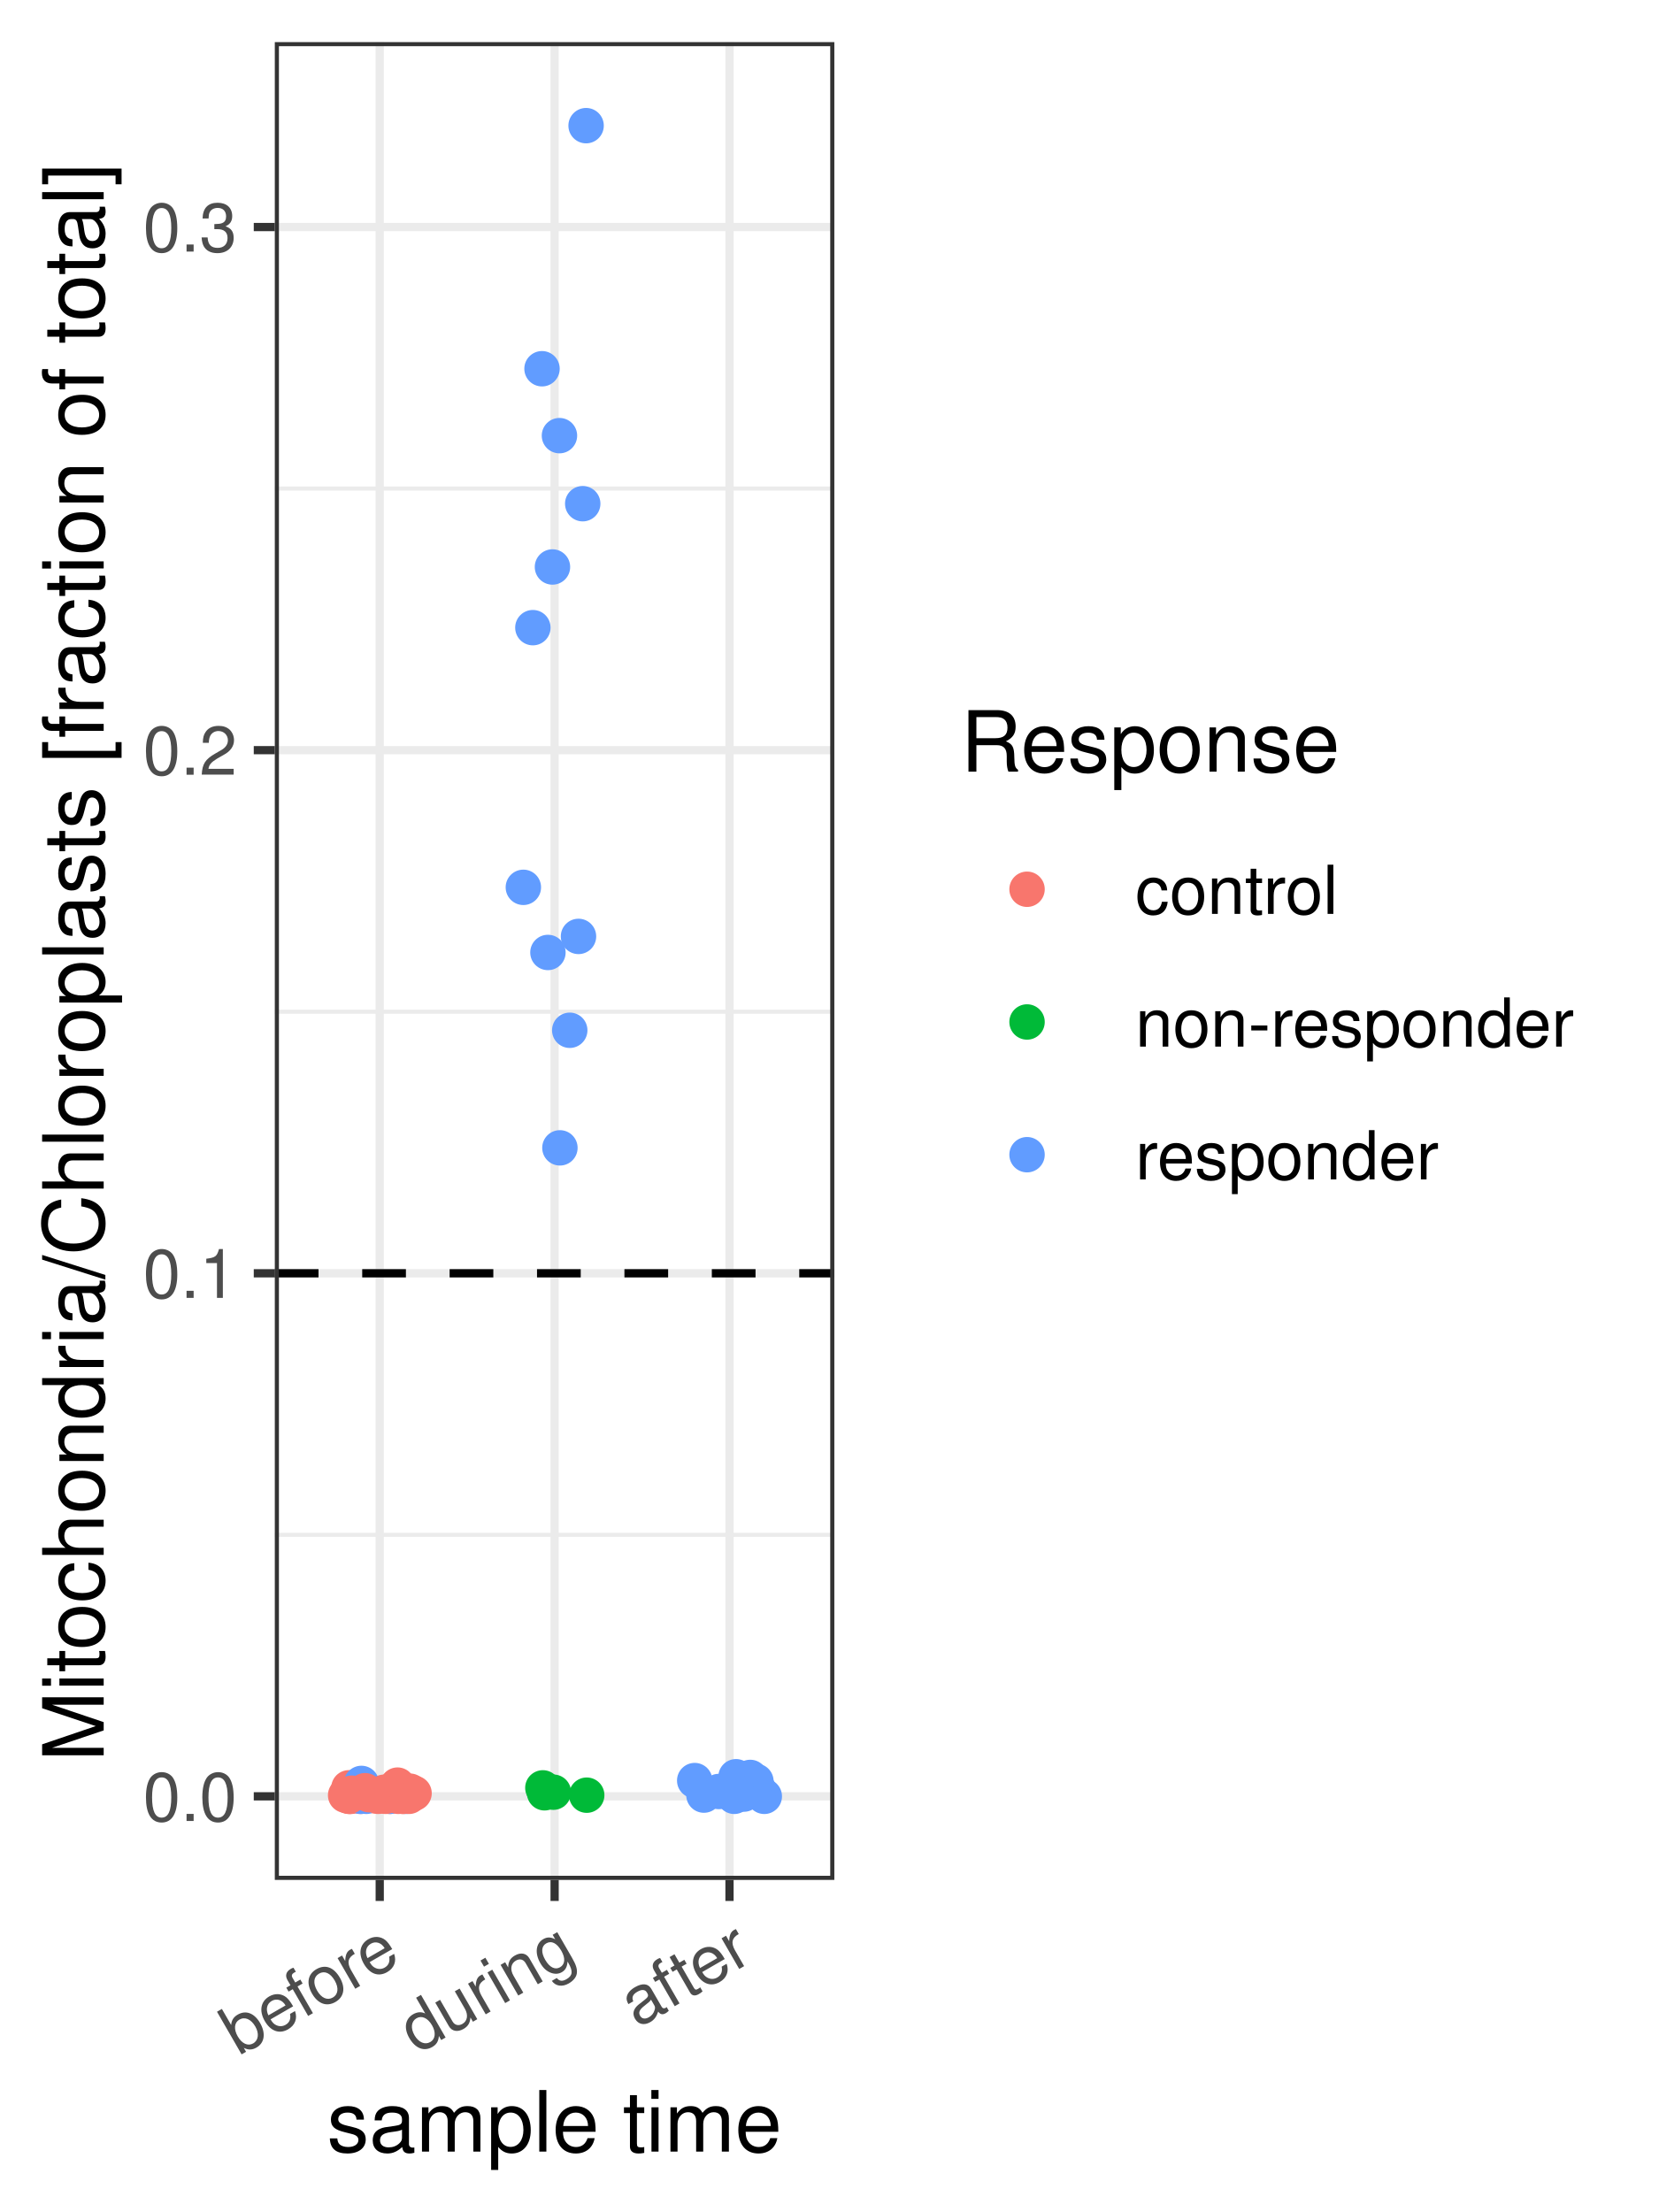
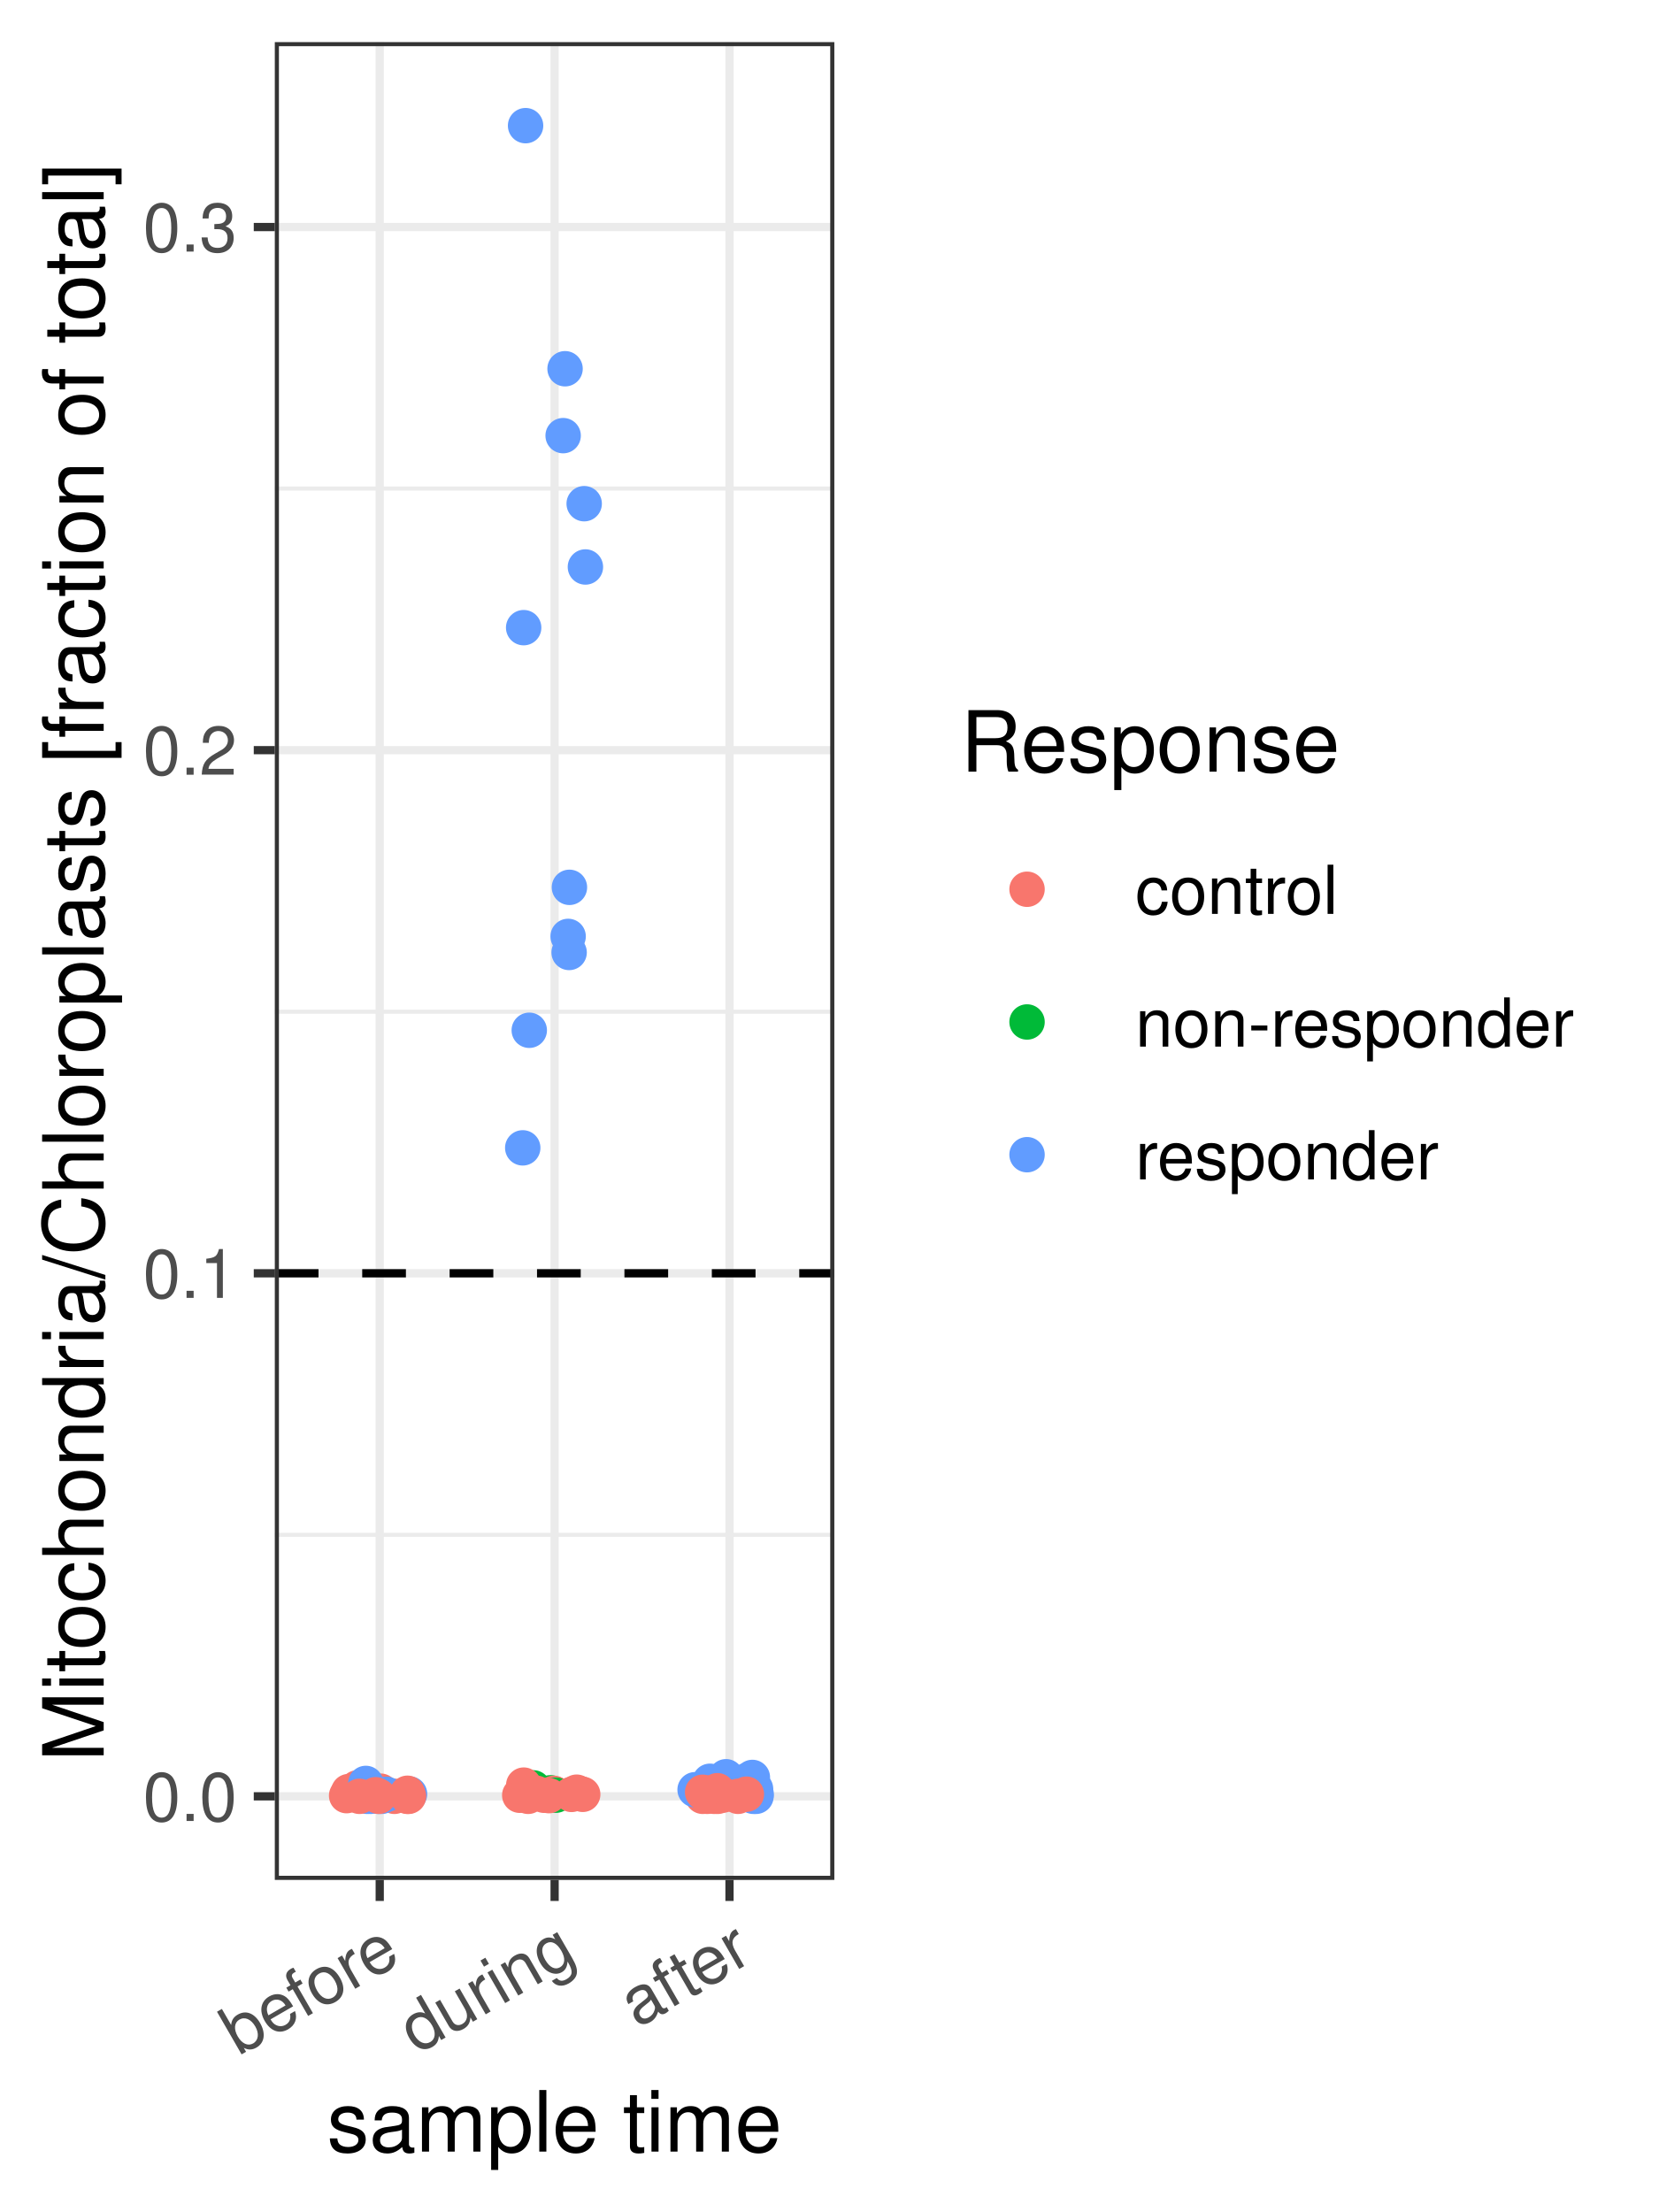
<svg xmlns="http://www.w3.org/2000/svg" viewBox="0 0 216.00 288.00">
  <defs>
    <style type="text/css">
    line, polyline, polygon, path, rect, circle {
      fill: none;
      stroke: #000000;
      stroke-linecap: round;
      stroke-linejoin: round;
      stroke-miterlimit: 10.00;
    }
  </style>
  </defs>
  <rect width="100%" height="100%" style="stroke: none; fill: #FFFFFF;" />
  <rect x="0.00" y="0.00" width="216.00" height="288.00" style="stroke-width: 1.07; stroke: #FFFFFF; fill: #FFFFFF;" />
  <defs>
    <clipPath id="cpMzUuNzh8MTA4LjY0fDI0NC43Nnw1LjQ4">
      <rect x="35.78" y="5.48" width="72.85" height="239.28" />
    </clipPath>
  </defs>
  <rect x="35.78" y="5.48" width="72.85" height="239.28" style="stroke-width: 1.07; stroke: none; fill: #FFFFFF;" clip-path="url(#cpMzUuNzh8MTA4LjY0fDI0NC43Nnw1LjQ4)" />
  <polyline points="35.78,199.83 108.64,199.83 " style="stroke-width: 0.53; stroke: #EBEBEB; stroke-linecap: butt;" clip-path="url(#cpMzUuNzh8MTA4LjY0fDI0NC43Nnw1LjQ4)" />
  <polyline points="35.78,131.72 108.64,131.72 " style="stroke-width: 0.53; stroke: #EBEBEB; stroke-linecap: butt;" clip-path="url(#cpMzUuNzh8MTA4LjY0fDI0NC43Nnw1LjQ4)" />
  <polyline points="35.78,63.61 108.64,63.61 " style="stroke-width: 0.53; stroke: #EBEBEB; stroke-linecap: butt;" clip-path="url(#cpMzUuNzh8MTA4LjY0fDI0NC43Nnw1LjQ4)" />
  <polyline points="35.78,233.88 108.64,233.88 " style="stroke-width: 1.07; stroke: #EBEBEB; stroke-linecap: butt;" clip-path="url(#cpMzUuNzh8MTA4LjY0fDI0NC43Nnw1LjQ4)" />
  <polyline points="35.78,165.78 108.64,165.78 " style="stroke-width: 1.07; stroke: #EBEBEB; stroke-linecap: butt;" clip-path="url(#cpMzUuNzh8MTA4LjY0fDI0NC43Nnw1LjQ4)" />
  <polyline points="35.78,97.67 108.64,97.67 " style="stroke-width: 1.07; stroke: #EBEBEB; stroke-linecap: butt;" clip-path="url(#cpMzUuNzh8MTA4LjY0fDI0NC43Nnw1LjQ4)" />
  <polyline points="35.78,29.56 108.64,29.56 " style="stroke-width: 1.07; stroke: #EBEBEB; stroke-linecap: butt;" clip-path="url(#cpMzUuNzh8MTA4LjY0fDI0NC43Nnw1LjQ4)" />
  <polyline points="49.44,244.76 49.44,5.48 " style="stroke-width: 1.07; stroke: #EBEBEB; stroke-linecap: butt;" clip-path="url(#cpMzUuNzh8MTA4LjY0fDI0NC43Nnw1LjQ4)" />
  <polyline points="72.21,244.76 72.21,5.48 " style="stroke-width: 1.07; stroke: #EBEBEB; stroke-linecap: butt;" clip-path="url(#cpMzUuNzh8MTA4LjY0fDI0NC43Nnw1LjQ4)" />
  <polyline points="94.98,244.76 94.98,5.48 " style="stroke-width: 1.07; stroke: #EBEBEB; stroke-linecap: butt;" clip-path="url(#cpMzUuNzh8MTA4LjY0fDI0NC43Nnw1LjQ4)" />
  <line x1="35.78" y1="165.78" x2="108.64" y2="165.78" style="stroke-width: 1.07; stroke-dasharray: 5.69,5.69; stroke-linecap: butt;" clip-path="url(#cpMzUuNzh8MTA4LjY0fDI0NC43Nnw1LjQ4)" />
-   <circle cx="52.88" cy="233.58" r="1.95" style="stroke-width: 0.71; stroke: #619CFF; fill: #619CFF;" clip-path="url(#cpMzUuNzh8MTA4LjY0fDI0NC43Nnw1LjQ4)" />
-   <circle cx="71.34" cy="124.01" r="1.95" style="stroke-width: 0.71; stroke: #619CFF; fill: #619CFF;" clip-path="url(#cpMzUuNzh8MTA4LjY0fDI0NC43Nnw1LjQ4)" />
-   <circle cx="95.83" cy="231.33" r="1.95" style="stroke-width: 0.71; stroke: #619CFF; fill: #619CFF;" clip-path="url(#cpMzUuNzh8MTA4LjY0fDI0NC43Nnw1LjQ4)" />
-   <circle cx="93.59" cy="233.25" r="1.95" style="stroke-width: 0.71; stroke: #619CFF; fill: #619CFF;" clip-path="url(#cpMzUuNzh8MTA4LjY0fDI0NC43Nnw1LjQ4)" />
-   <circle cx="52.86" cy="233.88" r="1.95" style="stroke-width: 0.71; stroke: #619CFF; fill: #619CFF;" clip-path="url(#cpMzUuNzh8MTA4LjY0fDI0NC43Nnw1LjQ4)" />
-   <circle cx="71.93" cy="73.82" r="1.95" style="stroke-width: 0.71; stroke: #619CFF; fill: #619CFF;" clip-path="url(#cpMzUuNzh8MTA4LjY0fDI0NC43Nnw1LjQ4)" />
-   <circle cx="97.68" cy="231.42" r="1.95" style="stroke-width: 0.71; stroke: #619CFF; fill: #619CFF;" clip-path="url(#cpMzUuNzh8MTA4LjY0fDI0NC43Nnw1LjQ4)" />
-   <circle cx="98.42" cy="231.92" r="1.95" style="stroke-width: 0.71; stroke: #619CFF; fill: #619CFF;" clip-path="url(#cpMzUuNzh8MTA4LjY0fDI0NC43Nnw1LjQ4)" />
-   <circle cx="45.57" cy="233.58" r="1.95" style="stroke-width: 0.71; stroke: #619CFF; fill: #619CFF;" clip-path="url(#cpMzUuNzh8MTA4LjY0fDI0NC43Nnw1LjQ4)" />
-   <circle cx="70.57" cy="48.01" r="1.95" style="stroke-width: 0.71; stroke: #619CFF; fill: #619CFF;" clip-path="url(#cpMzUuNzh8MTA4LjY0fDI0NC43Nnw1LjQ4)" />
-   <circle cx="91.65" cy="233.72" r="1.95" style="stroke-width: 0.71; stroke: #619CFF; fill: #619CFF;" clip-path="url(#cpMzUuNzh8MTA4LjY0fDI0NC43Nnw1LjQ4)" />
-   <circle cx="99.51" cy="233.88" r="1.95" style="stroke-width: 0.71; stroke: #619CFF; fill: #619CFF;" clip-path="url(#cpMzUuNzh8MTA4LjY0fDI0NC43Nnw1LjQ4)" />
-   <circle cx="70.90" cy="233.42" r="1.95" style="stroke-width: 0.71; stroke: #00BA38; fill: #00BA38;" clip-path="url(#cpMzUuNzh8MTA4LjY0fDI0NC43Nnw1LjQ4)" />
-   <circle cx="70.68" cy="232.78" r="1.95" style="stroke-width: 0.71; stroke: #00BA38; fill: #00BA38;" clip-path="url(#cpMzUuNzh8MTA4LjY0fDI0NC43Nnw1LjQ4)" />
-   <circle cx="72.90" cy="149.45" r="1.95" style="stroke-width: 0.71; stroke: #619CFF; fill: #619CFF;" clip-path="url(#cpMzUuNzh8MTA4LjY0fDI0NC43Nnw1LjQ4)" />
-   <circle cx="72.84" cy="56.72" r="1.95" style="stroke-width: 0.71; stroke: #619CFF; fill: #619CFF;" clip-path="url(#cpMzUuNzh8MTA4LjY0fDI0NC43Nnw1LjQ4)" />
-   <circle cx="75.87" cy="65.58" r="1.95" style="stroke-width: 0.71; stroke: #619CFF; fill: #619CFF;" clip-path="url(#cpMzUuNzh8MTA4LjY0fDI0NC43Nnw1LjQ4)" />
-   <circle cx="46.28" cy="233.64" r="1.95" style="stroke-width: 0.71; stroke: #F8766D; fill: #F8766D;" clip-path="url(#cpMzUuNzh8MTA4LjY0fDI0NC43Nnw1LjQ4)" />
-   <circle cx="48.64" cy="233.79" r="1.95" style="stroke-width: 0.71; stroke: #F8766D; fill: #F8766D;" clip-path="url(#cpMzUuNzh8MTA4LjY0fDI0NC43Nnw1LjQ4)" />
-   <circle cx="45.92" cy="233.49" r="1.95" style="stroke-width: 0.71; stroke: #F8766D; fill: #F8766D;" clip-path="url(#cpMzUuNzh8MTA4LjY0fDI0NC43Nnw1LjQ4)" />
-   <circle cx="45.51" cy="233.88" r="1.95" style="stroke-width: 0.71; stroke: #F8766D; fill: #F8766D;" clip-path="url(#cpMzUuNzh8MTA4LjY0fDI0NC43Nnw1LjQ4)" />
-   <circle cx="52.44" cy="233.88" r="1.95" style="stroke-width: 0.71; stroke: #F8766D; fill: #F8766D;" clip-path="url(#cpMzUuNzh8MTA4LjY0fDI0NC43Nnw1LjQ4)" />
-   <circle cx="46.86" cy="233.26" r="1.95" style="stroke-width: 0.71; stroke: #F8766D; fill: #F8766D;" clip-path="url(#cpMzUuNzh8MTA4LjY0fDI0NC43Nnw1LjQ4)" />
-   <circle cx="45.43" cy="232.77" r="1.95" style="stroke-width: 0.71; stroke: #F8766D; fill: #F8766D;" clip-path="url(#cpMzUuNzh8MTA4LjY0fDI0NC43Nnw1LjQ4)" />
-   <circle cx="45.59" cy="233.62" r="1.95" style="stroke-width: 0.71; stroke: #F8766D; fill: #F8766D;" clip-path="url(#cpMzUuNzh8MTA4LjY0fDI0NC43Nnw1LjQ4)" />
-   <circle cx="49.39" cy="233.49" r="1.95" style="stroke-width: 0.71; stroke: #F8766D; fill: #F8766D;" clip-path="url(#cpMzUuNzh8MTA4LjY0fDI0NC43Nnw1LjQ4)" />
-   <circle cx="45.69" cy="233.88" r="1.95" style="stroke-width: 0.71; stroke: #F8766D; fill: #F8766D;" clip-path="url(#cpMzUuNzh8MTA4LjY0fDI0NC43Nnw1LjQ4)" />
-   <circle cx="46.95" cy="233.88" r="1.95" style="stroke-width: 0.71; stroke: #F8766D; fill: #F8766D;" clip-path="url(#cpMzUuNzh8MTA4LjY0fDI0NC43Nnw1LjQ4)" />
-   <circle cx="53.38" cy="233.21" r="1.95" style="stroke-width: 0.71; stroke: #F8766D; fill: #F8766D;" clip-path="url(#cpMzUuNzh8MTA4LjY0fDI0NC43Nnw1LjQ4)" />
-   <circle cx="45.00" cy="233.74" r="1.95" style="stroke-width: 0.71; stroke: #F8766D; fill: #F8766D;" clip-path="url(#cpMzUuNzh8MTA4LjY0fDI0NC43Nnw1LjQ4)" />
-   <circle cx="50.73" cy="233.88" r="1.95" style="stroke-width: 0.71; stroke: #F8766D; fill: #F8766D;" clip-path="url(#cpMzUuNzh8MTA4LjY0fDI0NC43Nnw1LjQ4)" />
-   <circle cx="47.22" cy="233.59" r="1.95" style="stroke-width: 0.71; stroke: #F8766D; fill: #F8766D;" clip-path="url(#cpMzUuNzh8MTA4LjY0fDI0NC43Nnw1LjQ4)" />
-   <circle cx="53.21" cy="233.51" r="1.95" style="stroke-width: 0.71; stroke: #F8766D; fill: #F8766D;" clip-path="url(#cpMzUuNzh8MTA4LjY0fDI0NC43Nnw1LjQ4)" />
-   <circle cx="49.65" cy="233.59" r="1.95" style="stroke-width: 0.71; stroke: #F8766D; fill: #F8766D;" clip-path="url(#cpMzUuNzh8MTA4LjY0fDI0NC43Nnw1LjQ4)" />
-   <circle cx="53.20" cy="233.74" r="1.95" style="stroke-width: 0.71; stroke: #F8766D; fill: #F8766D;" clip-path="url(#cpMzUuNzh8MTA4LjY0fDI0NC43Nnw1LjQ4)" />
-   <circle cx="51.96" cy="233.62" r="1.95" style="stroke-width: 0.71; stroke: #619CFF; fill: #619CFF;" clip-path="url(#cpMzUuNzh8MTA4LjY0fDI0NC43Nnw1LjQ4)" />
-   <circle cx="50.79" cy="233.88" r="1.95" style="stroke-width: 0.71; stroke: #619CFF; fill: #619CFF;" clip-path="url(#cpMzUuNzh8MTA4LjY0fDI0NC43Nnw1LjQ4)" />
-   <circle cx="95.94" cy="232.91" r="1.95" style="stroke-width: 0.71; stroke: #619CFF; fill: #619CFF;" clip-path="url(#cpMzUuNzh8MTA4LjY0fDI0NC43Nnw1LjQ4)" />
-   <circle cx="98.77" cy="233.02" r="1.95" style="stroke-width: 0.71; stroke: #619CFF; fill: #619CFF;" clip-path="url(#cpMzUuNzh8MTA4LjY0fDI0NC43Nnw1LjQ4)" />
-   <circle cx="49.78" cy="233.70" r="1.95" style="stroke-width: 0.71; stroke: #619CFF; fill: #619CFF;" clip-path="url(#cpMzUuNzh8MTA4LjY0fDI0NC43Nnw1LjQ4)" />
-   <circle cx="47.69" cy="233.88" r="1.95" style="stroke-width: 0.71; stroke: #619CFF; fill: #619CFF;" clip-path="url(#cpMzUuNzh8MTA4LjY0fDI0NC43Nnw1LjQ4)" />
-   <circle cx="75.32" cy="121.92" r="1.95" style="stroke-width: 0.71; stroke: #619CFF; fill: #619CFF;" clip-path="url(#cpMzUuNzh8MTA4LjY0fDI0NC43Nnw1LjQ4)" />
-   <circle cx="96.93" cy="232.82" r="1.95" style="stroke-width: 0.71; stroke: #619CFF; fill: #619CFF;" clip-path="url(#cpMzUuNzh8MTA4LjY0fDI0NC43Nnw1LjQ4)" />
-   <circle cx="90.45" cy="231.83" r="1.95" style="stroke-width: 0.71; stroke: #619CFF; fill: #619CFF;" clip-path="url(#cpMzUuNzh8MTA4LjY0fDI0NC43Nnw1LjQ4)" />
-   <circle cx="47.06" cy="232.20" r="1.95" style="stroke-width: 0.71; stroke: #619CFF; fill: #619CFF;" clip-path="url(#cpMzUuNzh8MTA4LjY0fDI0NC43Nnw1LjQ4)" />
-   <circle cx="46.96" cy="233.88" r="1.95" style="stroke-width: 0.71; stroke: #619CFF; fill: #619CFF;" clip-path="url(#cpMzUuNzh8MTA4LjY0fDI0NC43Nnw1LjQ4)" />
-   <circle cx="69.38" cy="81.72" r="1.95" style="stroke-width: 0.71; stroke: #619CFF; fill: #619CFF;" clip-path="url(#cpMzUuNzh8MTA4LjY0fDI0NC43Nnw1LjQ4)" />
-   <circle cx="96.85" cy="233.59" r="1.95" style="stroke-width: 0.71; stroke: #619CFF; fill: #619CFF;" clip-path="url(#cpMzUuNzh8MTA4LjY0fDI0NC43Nnw1LjQ4)" />
-   <circle cx="95.60" cy="233.88" r="1.95" style="stroke-width: 0.71; stroke: #619CFF; fill: #619CFF;" clip-path="url(#cpMzUuNzh8MTA4LjY0fDI0NC43Nnw1LjQ4)" />
-   <circle cx="76.31" cy="16.36" r="1.95" style="stroke-width: 0.71; stroke: #619CFF; fill: #619CFF;" clip-path="url(#cpMzUuNzh8MTA4LjY0fDI0NC43Nnw1LjQ4)" />
-   <circle cx="68.14" cy="115.53" r="1.95" style="stroke-width: 0.71; stroke: #619CFF; fill: #619CFF;" clip-path="url(#cpMzUuNzh8MTA4LjY0fDI0NC43Nnw1LjQ4)" />
-   <circle cx="72.05" cy="233.34" r="1.95" style="stroke-width: 0.71; stroke: #00BA38; fill: #00BA38;" clip-path="url(#cpMzUuNzh8MTA4LjY0fDI0NC43Nnw1LjQ4)" />
-   <circle cx="76.39" cy="233.73" r="1.95" style="stroke-width: 0.71; stroke: #00BA38; fill: #00BA38;" clip-path="url(#cpMzUuNzh8MTA4LjY0fDI0NC43Nnw1LjQ4)" />
-   <circle cx="74.18" cy="134.14" r="1.95" style="stroke-width: 0.71; stroke: #619CFF; fill: #619CFF;" clip-path="url(#cpMzUuNzh8MTA4LjY0fDI0NC43Nnw1LjQ4)" />
-   <circle cx="51.86" cy="233.88" r="1.95" style="stroke-width: 0.71; stroke: #F8766D; fill: #F8766D;" clip-path="url(#cpMzUuNzh8MTA4LjY0fDI0NC43Nnw1LjQ4)" />
-   <circle cx="52.50" cy="233.88" r="1.95" style="stroke-width: 0.71; stroke: #F8766D; fill: #F8766D;" clip-path="url(#cpMzUuNzh8MTA4LjY0fDI0NC43Nnw1LjQ4)" />
-   <circle cx="50.06" cy="233.34" r="1.95" style="stroke-width: 0.71; stroke: #F8766D; fill: #F8766D;" clip-path="url(#cpMzUuNzh8MTA4LjY0fDI0NC43Nnw1LjQ4)" />
-   <circle cx="53.25" cy="233.88" r="1.95" style="stroke-width: 0.71; stroke: #F8766D; fill: #F8766D;" clip-path="url(#cpMzUuNzh8MTA4LjY0fDI0NC43Nnw1LjQ4)" />
-   <circle cx="45.80" cy="233.47" r="1.95" style="stroke-width: 0.71; stroke: #F8766D; fill: #F8766D;" clip-path="url(#cpMzUuNzh8MTA4LjY0fDI0NC43Nnw1LjQ4)" />
-   <circle cx="50.20" cy="233.88" r="1.95" style="stroke-width: 0.71; stroke: #F8766D; fill: #F8766D;" clip-path="url(#cpMzUuNzh8MTA4LjY0fDI0NC43Nnw1LjQ4)" />
-   <circle cx="48.05" cy="233.67" r="1.95" style="stroke-width: 0.71; stroke: #F8766D; fill: #F8766D;" clip-path="url(#cpMzUuNzh8MTA4LjY0fDI0NC43Nnw1LjQ4)" />
-   <circle cx="51.76" cy="232.42" r="1.95" style="stroke-width: 0.71; stroke: #F8766D; fill: #F8766D;" clip-path="url(#cpMzUuNzh8MTA4LjY0fDI0NC43Nnw1LjQ4)" />
-   <circle cx="47.53" cy="233.15" r="1.95" style="stroke-width: 0.71; stroke: #F8766D; fill: #F8766D;" clip-path="url(#cpMzUuNzh8MTA4LjY0fDI0NC43Nnw1LjQ4)" />
-   <circle cx="49.64" cy="233.72" r="1.95" style="stroke-width: 0.71; stroke: #F8766D; fill: #F8766D;" clip-path="url(#cpMzUuNzh8MTA4LjY0fDI0NC43Nnw1LjQ4)" />
-   <circle cx="53.91" cy="233.48" r="1.95" style="stroke-width: 0.71; stroke: #F8766D; fill: #F8766D;" clip-path="url(#cpMzUuNzh8MTA4LjY0fDI0NC43Nnw1LjQ4)" />
-   <circle cx="45.42" cy="233.88" r="1.95" style="stroke-width: 0.71; stroke: #F8766D; fill: #F8766D;" clip-path="url(#cpMzUuNzh8MTA4LjY0fDI0NC43Nnw1LjQ4)" />
-   <circle cx="52.73" cy="233.47" r="1.95" style="stroke-width: 0.71; stroke: #F8766D; fill: #F8766D;" clip-path="url(#cpMzUuNzh8MTA4LjY0fDI0NC43Nnw1LjQ4)" />
-   <circle cx="51.99" cy="233.35" r="1.95" style="stroke-width: 0.71; stroke: #F8766D; fill: #F8766D;" clip-path="url(#cpMzUuNzh8MTA4LjY0fDI0NC43Nnw1LjQ4)" />
-   <circle cx="51.13" cy="233.60" r="1.95" style="stroke-width: 0.71; stroke: #F8766D; fill: #F8766D;" clip-path="url(#cpMzUuNzh8MTA4LjY0fDI0NC43Nnw1LjQ4)" />
-   <circle cx="49.27" cy="233.63" r="1.95" style="stroke-width: 0.71; stroke: #F8766D; fill: #F8766D;" clip-path="url(#cpMzUuNzh8MTA4LjY0fDI0NC43Nnw1LjQ4)" />
-   <circle cx="49.24" cy="233.88" r="1.95" style="stroke-width: 0.71; stroke: #F8766D; fill: #F8766D;" clip-path="url(#cpMzUuNzh8MTA4LjY0fDI0NC43Nnw1LjQ4)" />
-   <circle cx="52.35" cy="233.79" r="1.95" style="stroke-width: 0.71; stroke: #F8766D; fill: #F8766D;" clip-path="url(#cpMzUuNzh8MTA4LjY0fDI0NC43Nnw1LjQ4)" />
+   <circle cx="53.32" cy="233.58" r="1.95" style="stroke-width: 0.71; stroke: #619CFF; fill: #619CFF;" clip-path="url(#cpMzUuNzh8MTA4LjY0fDI0NC43Nnw1LjQ4)" />
+   <circle cx="74.10" cy="124.01" r="1.95" style="stroke-width: 0.71; stroke: #619CFF; fill: #619CFF;" clip-path="url(#cpMzUuNzh8MTA4LjY0fDI0NC43Nnw1LjQ4)" />
+   <circle cx="94.53" cy="231.33" r="1.95" style="stroke-width: 0.71; stroke: #619CFF; fill: #619CFF;" clip-path="url(#cpMzUuNzh8MTA4LjY0fDI0NC43Nnw1LjQ4)" />
+   <circle cx="91.94" cy="233.25" r="1.95" style="stroke-width: 0.71; stroke: #619CFF; fill: #619CFF;" clip-path="url(#cpMzUuNzh8MTA4LjY0fDI0NC43Nnw1LjQ4)" />
+   <circle cx="49.28" cy="233.88" r="1.95" style="stroke-width: 0.71; stroke: #619CFF; fill: #619CFF;" clip-path="url(#cpMzUuNzh8MTA4LjY0fDI0NC43Nnw1LjQ4)" />
+   <circle cx="76.22" cy="73.82" r="1.95" style="stroke-width: 0.71; stroke: #619CFF; fill: #619CFF;" clip-path="url(#cpMzUuNzh8MTA4LjY0fDI0NC43Nnw1LjQ4)" />
+   <circle cx="97.96" cy="231.42" r="1.95" style="stroke-width: 0.71; stroke: #619CFF; fill: #619CFF;" clip-path="url(#cpMzUuNzh8MTA4LjY0fDI0NC43Nnw1LjQ4)" />
+   <circle cx="92.44" cy="231.92" r="1.95" style="stroke-width: 0.71; stroke: #619CFF; fill: #619CFF;" clip-path="url(#cpMzUuNzh8MTA4LjY0fDI0NC43Nnw1LjQ4)" />
+   <circle cx="50.10" cy="233.58" r="1.95" style="stroke-width: 0.71; stroke: #619CFF; fill: #619CFF;" clip-path="url(#cpMzUuNzh8MTA4LjY0fDI0NC43Nnw1LjQ4)" />
+   <circle cx="73.57" cy="48.01" r="1.95" style="stroke-width: 0.71; stroke: #619CFF; fill: #619CFF;" clip-path="url(#cpMzUuNzh8MTA4LjY0fDI0NC43Nnw1LjQ4)" />
+   <circle cx="97.78" cy="233.72" r="1.95" style="stroke-width: 0.71; stroke: #619CFF; fill: #619CFF;" clip-path="url(#cpMzUuNzh8MTA4LjY0fDI0NC43Nnw1LjQ4)" />
+   <circle cx="98.43" cy="233.88" r="1.95" style="stroke-width: 0.71; stroke: #619CFF; fill: #619CFF;" clip-path="url(#cpMzUuNzh8MTA4LjY0fDI0NC43Nnw1LjQ4)" />
+   <circle cx="71.68" cy="233.42" r="1.95" style="stroke-width: 0.71; stroke: #00BA38; fill: #00BA38;" clip-path="url(#cpMzUuNzh8MTA4LjY0fDI0NC43Nnw1LjQ4)" />
+   <circle cx="69.44" cy="232.78" r="1.95" style="stroke-width: 0.71; stroke: #00BA38; fill: #00BA38;" clip-path="url(#cpMzUuNzh8MTA4LjY0fDI0NC43Nnw1LjQ4)" />
+   <circle cx="68.06" cy="149.45" r="1.95" style="stroke-width: 0.71; stroke: #619CFF; fill: #619CFF;" clip-path="url(#cpMzUuNzh8MTA4LjY0fDI0NC43Nnw1LjQ4)" />
+   <circle cx="73.32" cy="56.72" r="1.95" style="stroke-width: 0.71; stroke: #619CFF; fill: #619CFF;" clip-path="url(#cpMzUuNzh8MTA4LjY0fDI0NC43Nnw1LjQ4)" />
+   <circle cx="76.06" cy="65.58" r="1.95" style="stroke-width: 0.71; stroke: #619CFF; fill: #619CFF;" clip-path="url(#cpMzUuNzh8MTA4LjY0fDI0NC43Nnw1LjQ4)" />
+   <circle cx="49.73" cy="233.64" r="1.95" style="stroke-width: 0.71; stroke: #F8766D; fill: #F8766D;" clip-path="url(#cpMzUuNzh8MTA4LjY0fDI0NC43Nnw1LjQ4)" />
+   <circle cx="45.13" cy="233.79" r="1.95" style="stroke-width: 0.71; stroke: #F8766D; fill: #F8766D;" clip-path="url(#cpMzUuNzh8MTA4LjY0fDI0NC43Nnw1LjQ4)" />
+   <circle cx="72.10" cy="233.49" r="1.95" style="stroke-width: 0.71; stroke: #F8766D; fill: #F8766D;" clip-path="url(#cpMzUuNzh8MTA4LjY0fDI0NC43Nnw1LjQ4)" />
+   <circle cx="91.50" cy="233.88" r="1.95" style="stroke-width: 0.71; stroke: #F8766D; fill: #F8766D;" clip-path="url(#cpMzUuNzh8MTA4LjY0fDI0NC43Nnw1LjQ4)" />
+   <circle cx="92.08" cy="233.88" r="1.95" style="stroke-width: 0.71; stroke: #F8766D; fill: #F8766D;" clip-path="url(#cpMzUuNzh8MTA4LjY0fDI0NC43Nnw1LjQ4)" />
+   <circle cx="45.40" cy="233.26" r="1.95" style="stroke-width: 0.71; stroke: #F8766D; fill: #F8766D;" clip-path="url(#cpMzUuNzh8MTA4LjY0fDI0NC43Nnw1LjQ4)" />
+   <circle cx="46.53" cy="232.78" r="1.95" style="stroke-width: 0.71; stroke: #F8766D; fill: #F8766D;" clip-path="url(#cpMzUuNzh8MTA4LjY0fDI0NC43Nnw1LjQ4)" />
+   <circle cx="75.87" cy="233.62" r="1.95" style="stroke-width: 0.71; stroke: #F8766D; fill: #F8766D;" clip-path="url(#cpMzUuNzh8MTA4LjY0fDI0NC43Nnw1LjQ4)" />
+   <circle cx="97.22" cy="233.49" r="1.95" style="stroke-width: 0.71; stroke: #F8766D; fill: #F8766D;" clip-path="url(#cpMzUuNzh8MTA4LjY0fDI0NC43Nnw1LjQ4)" />
+   <circle cx="93.45" cy="233.88" r="1.95" style="stroke-width: 0.71; stroke: #F8766D; fill: #F8766D;" clip-path="url(#cpMzUuNzh8MTA4LjY0fDI0NC43Nnw1LjQ4)" />
+   <circle cx="51.35" cy="233.88" r="1.95" style="stroke-width: 0.71; stroke: #F8766D; fill: #F8766D;" clip-path="url(#cpMzUuNzh8MTA4LjY0fDI0NC43Nnw1LjQ4)" />
+   <circle cx="49.56" cy="233.21" r="1.95" style="stroke-width: 0.71; stroke: #F8766D; fill: #F8766D;" clip-path="url(#cpMzUuNzh8MTA4LjY0fDI0NC43Nnw1LjQ4)" />
+   <circle cx="70.83" cy="233.74" r="1.95" style="stroke-width: 0.71; stroke: #F8766D; fill: #F8766D;" clip-path="url(#cpMzUuNzh8MTA4LjY0fDI0NC43Nnw1LjQ4)" />
+   <circle cx="92.99" cy="233.88" r="1.95" style="stroke-width: 0.71; stroke: #F8766D; fill: #F8766D;" clip-path="url(#cpMzUuNzh8MTA4LjY0fDI0NC43Nnw1LjQ4)" />
+   <circle cx="97.98" cy="233.59" r="1.95" style="stroke-width: 0.71; stroke: #F8766D; fill: #F8766D;" clip-path="url(#cpMzUuNzh8MTA4LjY0fDI0NC43Nnw1LjQ4)" />
+   <circle cx="75.45" cy="233.51" r="1.95" style="stroke-width: 0.71; stroke: #F8766D; fill: #F8766D;" clip-path="url(#cpMzUuNzh8MTA4LjY0fDI0NC43Nnw1LjQ4)" />
+   <circle cx="72.24" cy="233.59" r="1.95" style="stroke-width: 0.71; stroke: #F8766D; fill: #F8766D;" clip-path="url(#cpMzUuNzh8MTA4LjY0fDI0NC43Nnw1LjQ4)" />
+   <circle cx="67.67" cy="233.74" r="1.95" style="stroke-width: 0.71; stroke: #F8766D; fill: #F8766D;" clip-path="url(#cpMzUuNzh8MTA4LjY0fDI0NC43Nnw1LjQ4)" />
+   <circle cx="50.33" cy="233.62" r="1.95" style="stroke-width: 0.71; stroke: #619CFF; fill: #619CFF;" clip-path="url(#cpMzUuNzh8MTA4LjY0fDI0NC43Nnw1LjQ4)" />
+   <circle cx="47.78" cy="233.88" r="1.95" style="stroke-width: 0.71; stroke: #619CFF; fill: #619CFF;" clip-path="url(#cpMzUuNzh8MTA4LjY0fDI0NC43Nnw1LjQ4)" />
+   <circle cx="98.37" cy="232.91" r="1.95" style="stroke-width: 0.71; stroke: #619CFF; fill: #619CFF;" clip-path="url(#cpMzUuNzh8MTA4LjY0fDI0NC43Nnw1LjQ4)" />
+   <circle cx="90.50" cy="233.02" r="1.95" style="stroke-width: 0.71; stroke: #619CFF; fill: #619CFF;" clip-path="url(#cpMzUuNzh8MTA4LjY0fDI0NC43Nnw1LjQ4)" />
+   <circle cx="49.69" cy="233.70" r="1.95" style="stroke-width: 0.71; stroke: #619CFF; fill: #619CFF;" clip-path="url(#cpMzUuNzh8MTA4LjY0fDI0NC43Nnw1LjQ4)" />
+   <circle cx="49.69" cy="233.88" r="1.95" style="stroke-width: 0.71; stroke: #619CFF; fill: #619CFF;" clip-path="url(#cpMzUuNzh8MTA4LjY0fDI0NC43Nnw1LjQ4)" />
+   <circle cx="73.97" cy="121.92" r="1.95" style="stroke-width: 0.71; stroke: #619CFF; fill: #619CFF;" clip-path="url(#cpMzUuNzh8MTA4LjY0fDI0NC43Nnw1LjQ4)" />
+   <circle cx="91.59" cy="232.82" r="1.95" style="stroke-width: 0.71; stroke: #619CFF; fill: #619CFF;" clip-path="url(#cpMzUuNzh8MTA4LjY0fDI0NC43Nnw1LjQ4)" />
+   <circle cx="97.24" cy="231.83" r="1.95" style="stroke-width: 0.71; stroke: #619CFF; fill: #619CFF;" clip-path="url(#cpMzUuNzh8MTA4LjY0fDI0NC43Nnw1LjQ4)" />
+   <circle cx="47.63" cy="232.20" r="1.95" style="stroke-width: 0.71; stroke: #619CFF; fill: #619CFF;" clip-path="url(#cpMzUuNzh8MTA4LjY0fDI0NC43Nnw1LjQ4)" />
+   <circle cx="48.25" cy="233.88" r="1.95" style="stroke-width: 0.71; stroke: #619CFF; fill: #619CFF;" clip-path="url(#cpMzUuNzh8MTA4LjY0fDI0NC43Nnw1LjQ4)" />
+   <circle cx="68.18" cy="81.72" r="1.95" style="stroke-width: 0.71; stroke: #619CFF; fill: #619CFF;" clip-path="url(#cpMzUuNzh8MTA4LjY0fDI0NC43Nnw1LjQ4)" />
+   <circle cx="98.45" cy="233.59" r="1.95" style="stroke-width: 0.71; stroke: #619CFF; fill: #619CFF;" clip-path="url(#cpMzUuNzh8MTA4LjY0fDI0NC43Nnw1LjQ4)" />
+   <circle cx="98.10" cy="233.88" r="1.95" style="stroke-width: 0.71; stroke: #619CFF; fill: #619CFF;" clip-path="url(#cpMzUuNzh8MTA4LjY0fDI0NC43Nnw1LjQ4)" />
+   <circle cx="68.43" cy="16.36" r="1.95" style="stroke-width: 0.71; stroke: #619CFF; fill: #619CFF;" clip-path="url(#cpMzUuNzh8MTA4LjY0fDI0NC43Nnw1LjQ4)" />
+   <circle cx="74.14" cy="115.53" r="1.95" style="stroke-width: 0.71; stroke: #619CFF; fill: #619CFF;" clip-path="url(#cpMzUuNzh8MTA4LjY0fDI0NC43Nnw1LjQ4)" />
+   <circle cx="69.35" cy="233.34" r="1.95" style="stroke-width: 0.71; stroke: #00BA38; fill: #00BA38;" clip-path="url(#cpMzUuNzh8MTA4LjY0fDI0NC43Nnw1LjQ4)" />
+   <circle cx="72.38" cy="233.73" r="1.95" style="stroke-width: 0.71; stroke: #00BA38; fill: #00BA38;" clip-path="url(#cpMzUuNzh8MTA4LjY0fDI0NC43Nnw1LjQ4)" />
+   <circle cx="68.91" cy="134.14" r="1.95" style="stroke-width: 0.71; stroke: #619CFF; fill: #619CFF;" clip-path="url(#cpMzUuNzh8MTA4LjY0fDI0NC43Nnw1LjQ4)" />
+   <circle cx="49.31" cy="233.88" r="1.95" style="stroke-width: 0.71; stroke: #F8766D; fill: #F8766D;" clip-path="url(#cpMzUuNzh8MTA4LjY0fDI0NC43Nnw1LjQ4)" />
+   <circle cx="53.03" cy="233.88" r="1.95" style="stroke-width: 0.71; stroke: #F8766D; fill: #F8766D;" clip-path="url(#cpMzUuNzh8MTA4LjY0fDI0NC43Nnw1LjQ4)" />
+   <circle cx="75.08" cy="233.34" r="1.95" style="stroke-width: 0.71; stroke: #F8766D; fill: #F8766D;" clip-path="url(#cpMzUuNzh8MTA4LjY0fDI0NC43Nnw1LjQ4)" />
+   <circle cx="96.09" cy="233.88" r="1.95" style="stroke-width: 0.71; stroke: #F8766D; fill: #F8766D;" clip-path="url(#cpMzUuNzh8MTA4LjY0fDI0NC43Nnw1LjQ4)" />
+   <circle cx="92.34" cy="233.47" r="1.95" style="stroke-width: 0.71; stroke: #F8766D; fill: #F8766D;" clip-path="url(#cpMzUuNzh8MTA4LjY0fDI0NC43Nnw1LjQ4)" />
+   <circle cx="46.80" cy="233.88" r="1.95" style="stroke-width: 0.71; stroke: #F8766D; fill: #F8766D;" clip-path="url(#cpMzUuNzh8MTA4LjY0fDI0NC43Nnw1LjQ4)" />
+   <circle cx="48.91" cy="233.67" r="1.95" style="stroke-width: 0.71; stroke: #F8766D; fill: #F8766D;" clip-path="url(#cpMzUuNzh8MTA4LjY0fDI0NC43Nnw1LjQ4)" />
+   <circle cx="68.19" cy="232.42" r="1.95" style="stroke-width: 0.71; stroke: #F8766D; fill: #F8766D;" clip-path="url(#cpMzUuNzh8MTA4LjY0fDI0NC43Nnw1LjQ4)" />
+   <circle cx="93.40" cy="233.15" r="1.95" style="stroke-width: 0.71; stroke: #F8766D; fill: #F8766D;" clip-path="url(#cpMzUuNzh8MTA4LjY0fDI0NC43Nnw1LjQ4)" />
+   <circle cx="94.12" cy="233.72" r="1.95" style="stroke-width: 0.71; stroke: #F8766D; fill: #F8766D;" clip-path="url(#cpMzUuNzh8MTA4LjY0fDI0NC43Nnw1LjQ4)" />
+   <circle cx="53.05" cy="233.48" r="1.95" style="stroke-width: 0.71; stroke: #F8766D; fill: #F8766D;" clip-path="url(#cpMzUuNzh8MTA4LjY0fDI0NC43Nnw1LjQ4)" />
+   <circle cx="53.19" cy="233.88" r="1.95" style="stroke-width: 0.71; stroke: #F8766D; fill: #F8766D;" clip-path="url(#cpMzUuNzh8MTA4LjY0fDI0NC43Nnw1LjQ4)" />
+   <circle cx="69.80" cy="233.47" r="1.95" style="stroke-width: 0.71; stroke: #F8766D; fill: #F8766D;" clip-path="url(#cpMzUuNzh8MTA4LjY0fDI0NC43Nnw1LjQ4)" />
+   <circle cx="91.48" cy="233.35" r="1.95" style="stroke-width: 0.71; stroke: #F8766D; fill: #F8766D;" clip-path="url(#cpMzUuNzh8MTA4LjY0fDI0NC43Nnw1LjQ4)" />
+   <circle cx="97.18" cy="233.60" r="1.95" style="stroke-width: 0.71; stroke: #F8766D; fill: #F8766D;" clip-path="url(#cpMzUuNzh8MTA4LjY0fDI0NC43Nnw1LjQ4)" />
+   <circle cx="74.41" cy="233.63" r="1.95" style="stroke-width: 0.71; stroke: #F8766D; fill: #F8766D;" clip-path="url(#cpMzUuNzh8MTA4LjY0fDI0NC43Nnw1LjQ4)" />
+   <circle cx="68.76" cy="233.88" r="1.95" style="stroke-width: 0.71; stroke: #F8766D; fill: #F8766D;" clip-path="url(#cpMzUuNzh8MTA4LjY0fDI0NC43Nnw1LjQ4)" />
+   <circle cx="71.47" cy="233.79" r="1.95" style="stroke-width: 0.71; stroke: #F8766D; fill: #F8766D;" clip-path="url(#cpMzUuNzh8MTA4LjY0fDI0NC43Nnw1LjQ4)" />
  <rect x="35.78" y="5.48" width="72.85" height="239.28" style="stroke-width: 1.07; stroke: #333333;" clip-path="url(#cpMzUuNzh8MTA4LjY0fDI0NC43Nnw1LjQ4)" />
  <defs>
    <clipPath id="cpMC4wMHwyMTYuMDB8Mjg4LjAwfDAuMDA=">
      <rect x="0.00" y="0.00" width="216.00" height="288.00" />
    </clipPath>
  </defs>
  <g clip-path="url(#cpMC4wMHwyMTYuMDB8Mjg4LjAwfDAuMDA=)">
    <text x="18.63" y="237.09" style="font-size: 8.80px; fill: #4D4D4D; font-family: Nimbus Sans L;" textLength="12.23px" lengthAdjust="spacingAndGlyphs">0.0</text>
  </g>
  <g clip-path="url(#cpMC4wMHwyMTYuMDB8Mjg4LjAwfDAuMDA=)">
    <text x="18.63" y="168.98" style="font-size: 8.80px; fill: #4D4D4D; font-family: Nimbus Sans L;" textLength="12.23px" lengthAdjust="spacingAndGlyphs">0.1</text>
  </g>
  <g clip-path="url(#cpMC4wMHwyMTYuMDB8Mjg4LjAwfDAuMDA=)">
    <text x="18.63" y="100.87" style="font-size: 8.80px; fill: #4D4D4D; font-family: Nimbus Sans L;" textLength="12.23px" lengthAdjust="spacingAndGlyphs">0.2</text>
  </g>
  <g clip-path="url(#cpMC4wMHwyMTYuMDB8Mjg4LjAwfDAuMDA=)">
    <text x="18.63" y="32.76" style="font-size: 8.80px; fill: #4D4D4D; font-family: Nimbus Sans L;" textLength="12.23px" lengthAdjust="spacingAndGlyphs">0.3</text>
  </g>
  <polyline points="33.04,233.88 35.78,233.88 " style="stroke-width: 1.07; stroke: #333333; stroke-linecap: butt;" clip-path="url(#cpMC4wMHwyMTYuMDB8Mjg4LjAwfDAuMDA=)" />
  <polyline points="33.04,165.78 35.78,165.78 " style="stroke-width: 1.07; stroke: #333333; stroke-linecap: butt;" clip-path="url(#cpMC4wMHwyMTYuMDB8Mjg4LjAwfDAuMDA=)" />
  <polyline points="33.04,97.67 35.78,97.67 " style="stroke-width: 1.07; stroke: #333333; stroke-linecap: butt;" clip-path="url(#cpMC4wMHwyMTYuMDB8Mjg4LjAwfDAuMDA=)" />
  <polyline points="33.04,29.56 35.78,29.56 " style="stroke-width: 1.07; stroke: #333333; stroke-linecap: butt;" clip-path="url(#cpMC4wMHwyMTYuMDB8Mjg4LjAwfDAuMDA=)" />
  <polyline points="49.44,247.50 49.44,244.76 " style="stroke-width: 1.07; stroke: #333333; stroke-linecap: butt;" clip-path="url(#cpMC4wMHwyMTYuMDB8Mjg4LjAwfDAuMDA=)" />
  <polyline points="72.21,247.50 72.21,244.76 " style="stroke-width: 1.07; stroke: #333333; stroke-linecap: butt;" clip-path="url(#cpMC4wMHwyMTYuMDB8Mjg4LjAwfDAuMDA=)" />
  <polyline points="94.98,247.50 94.98,244.76 " style="stroke-width: 1.07; stroke: #333333; stroke-linecap: butt;" clip-path="url(#cpMC4wMHwyMTYuMDB8Mjg4LjAwfDAuMDA=)" />
  <g clip-path="url(#cpMC4wMHwyMTYuMDB8Mjg4LjAwfDAuMDA=)">
    <text transform="translate(31.05,267.71) rotate(-30)" style="font-size: 8.80px; fill: #4D4D4D; font-family: Nimbus Sans L;" textLength="24.94px" lengthAdjust="spacingAndGlyphs">before</text>
  </g>
  <g clip-path="url(#cpMC4wMHwyMTYuMDB8Mjg4LjAwfDAuMDA=)">
    <text transform="translate(54.24,267.46) rotate(-30)" style="font-size: 8.80px; fill: #4D4D4D; font-family: Nimbus Sans L;" textLength="24.45px" lengthAdjust="spacingAndGlyphs">during</text>
  </g>
  <g clip-path="url(#cpMC4wMHwyMTYuMDB8Mjg4LjAwfDAuMDA=)">
    <text transform="translate(82.94,264.04) rotate(-30)" style="font-size: 8.80px; fill: #4D4D4D; font-family: Nimbus Sans L;" textLength="17.60px" lengthAdjust="spacingAndGlyphs">after</text>
  </g>
  <g clip-path="url(#cpMC4wMHwyMTYuMDB8Mjg4LjAwfDAuMDA=)">
    <text x="42.57" y="280.13" style="font-size: 11.00px; font-family: Nimbus Sans L;" textLength="59.29px" lengthAdjust="spacingAndGlyphs">sample time</text>
  </g>
  <g clip-path="url(#cpMC4wMHwyMTYuMDB8Mjg4LjAwfDAuMDA=)">
    <text transform="translate(13.50,229.36) rotate(-90)" style="font-size: 11.00px; font-family: Nimbus Sans L;" textLength="208.47px" lengthAdjust="spacingAndGlyphs">Mitochondria/Chloroplasts [fraction of total]</text>
  </g>
  <rect x="119.60" y="85.78" width="90.92" height="78.68" style="stroke-width: 1.07; stroke: none; fill: #FFFFFF;" clip-path="url(#cpMC4wMHwyMTYuMDB8Mjg4LjAwfDAuMDA=)" />
  <g clip-path="url(#cpMC4wMHwyMTYuMDB8Mjg4LjAwfDAuMDA=)">
    <text x="125.08" y="100.47" style="font-size: 11.00px; font-family: Nimbus Sans L;" textLength="49.52px" lengthAdjust="spacingAndGlyphs">Response</text>
  </g>
  <rect x="125.08" y="107.14" width="17.28" height="17.28" style="stroke-width: 1.07; stroke: none; fill: #FFFFFF;" clip-path="url(#cpMC4wMHwyMTYuMDB8Mjg4LjAwfDAuMDA=)" />
  <circle cx="133.72" cy="115.78" r="1.95" style="stroke-width: 0.71; stroke: #F8766D; fill: #F8766D;" clip-path="url(#cpMC4wMHwyMTYuMDB8Mjg4LjAwfDAuMDA=)" />
  <rect x="125.08" y="124.42" width="17.28" height="17.28" style="stroke-width: 1.07; stroke: none; fill: #FFFFFF;" clip-path="url(#cpMC4wMHwyMTYuMDB8Mjg4LjAwfDAuMDA=)" />
  <circle cx="133.72" cy="133.06" r="1.95" style="stroke-width: 0.71; stroke: #00BA38; fill: #00BA38;" clip-path="url(#cpMC4wMHwyMTYuMDB8Mjg4LjAwfDAuMDA=)" />
  <rect x="125.08" y="141.70" width="17.28" height="17.28" style="stroke-width: 1.07; stroke: none; fill: #FFFFFF;" clip-path="url(#cpMC4wMHwyMTYuMDB8Mjg4LjAwfDAuMDA=)" />
  <circle cx="133.72" cy="150.34" r="1.95" style="stroke-width: 0.71; stroke: #619CFF; fill: #619CFF;" clip-path="url(#cpMC4wMHwyMTYuMDB8Mjg4LjAwfDAuMDA=)" />
  <g clip-path="url(#cpMC4wMHwyMTYuMDB8Mjg4LjAwfDAuMDA=)">
    <text x="147.83" y="118.99" style="font-size: 8.80px; font-family: Nimbus Sans L;" textLength="26.40px" lengthAdjust="spacingAndGlyphs">control</text>
  </g>
  <g clip-path="url(#cpMC4wMHwyMTYuMDB8Mjg4LjAwfDAuMDA=)">
    <text x="147.83" y="136.27" style="font-size: 8.80px; font-family: Nimbus Sans L;" textLength="57.21px" lengthAdjust="spacingAndGlyphs">non-responder</text>
  </g>
  <g clip-path="url(#cpMC4wMHwyMTYuMDB8Mjg4LjAwfDAuMDA=)">
    <text x="147.83" y="153.55" style="font-size: 8.80px; font-family: Nimbus Sans L;" textLength="39.60px" lengthAdjust="spacingAndGlyphs">responder</text>
  </g>
</svg>
